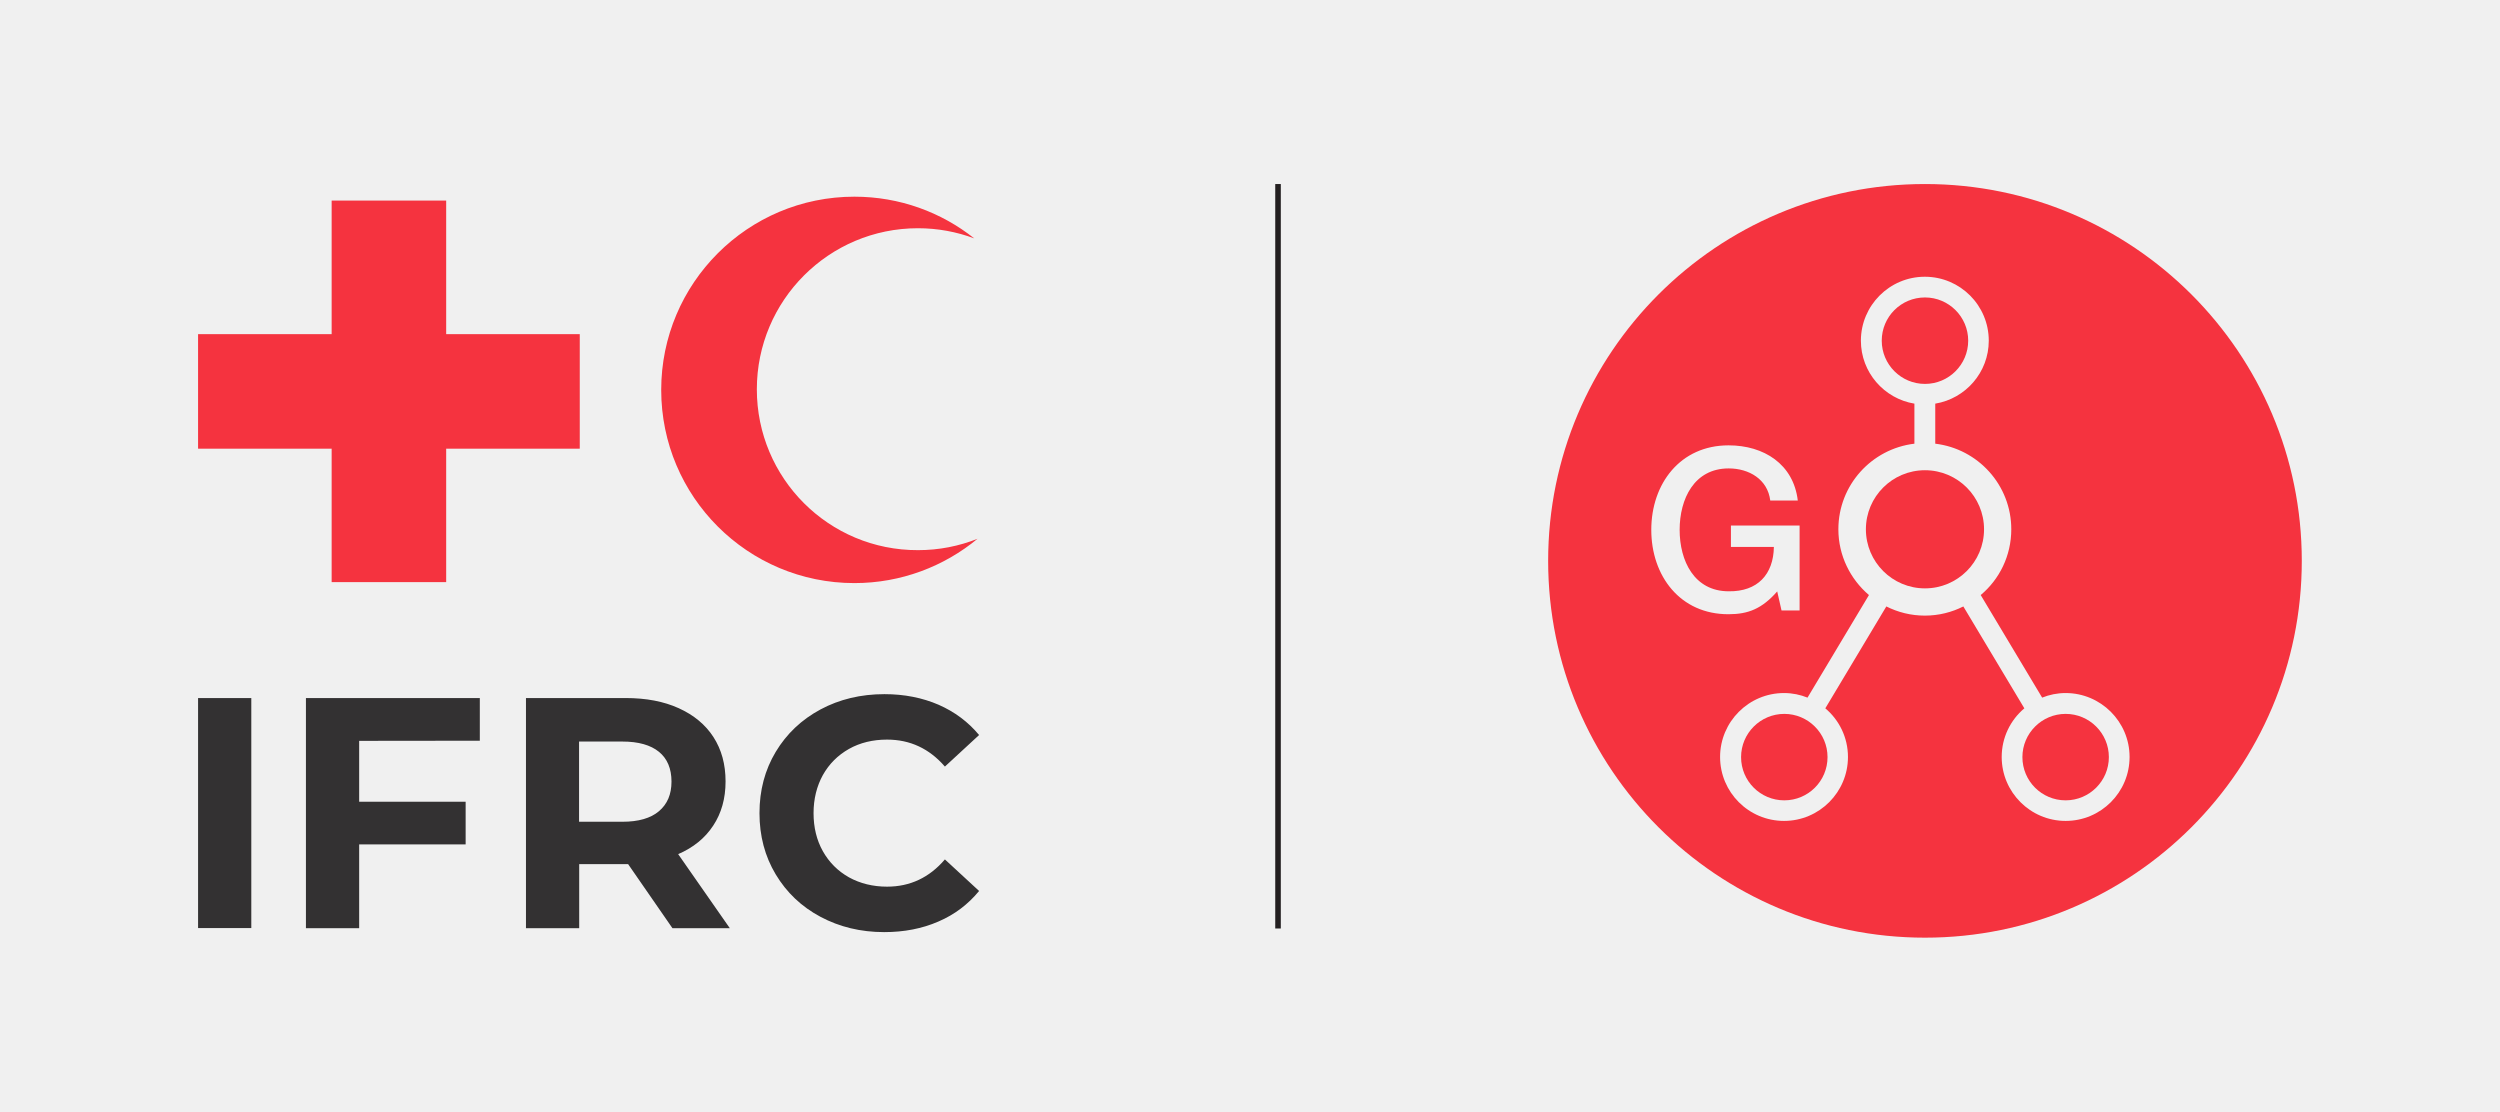
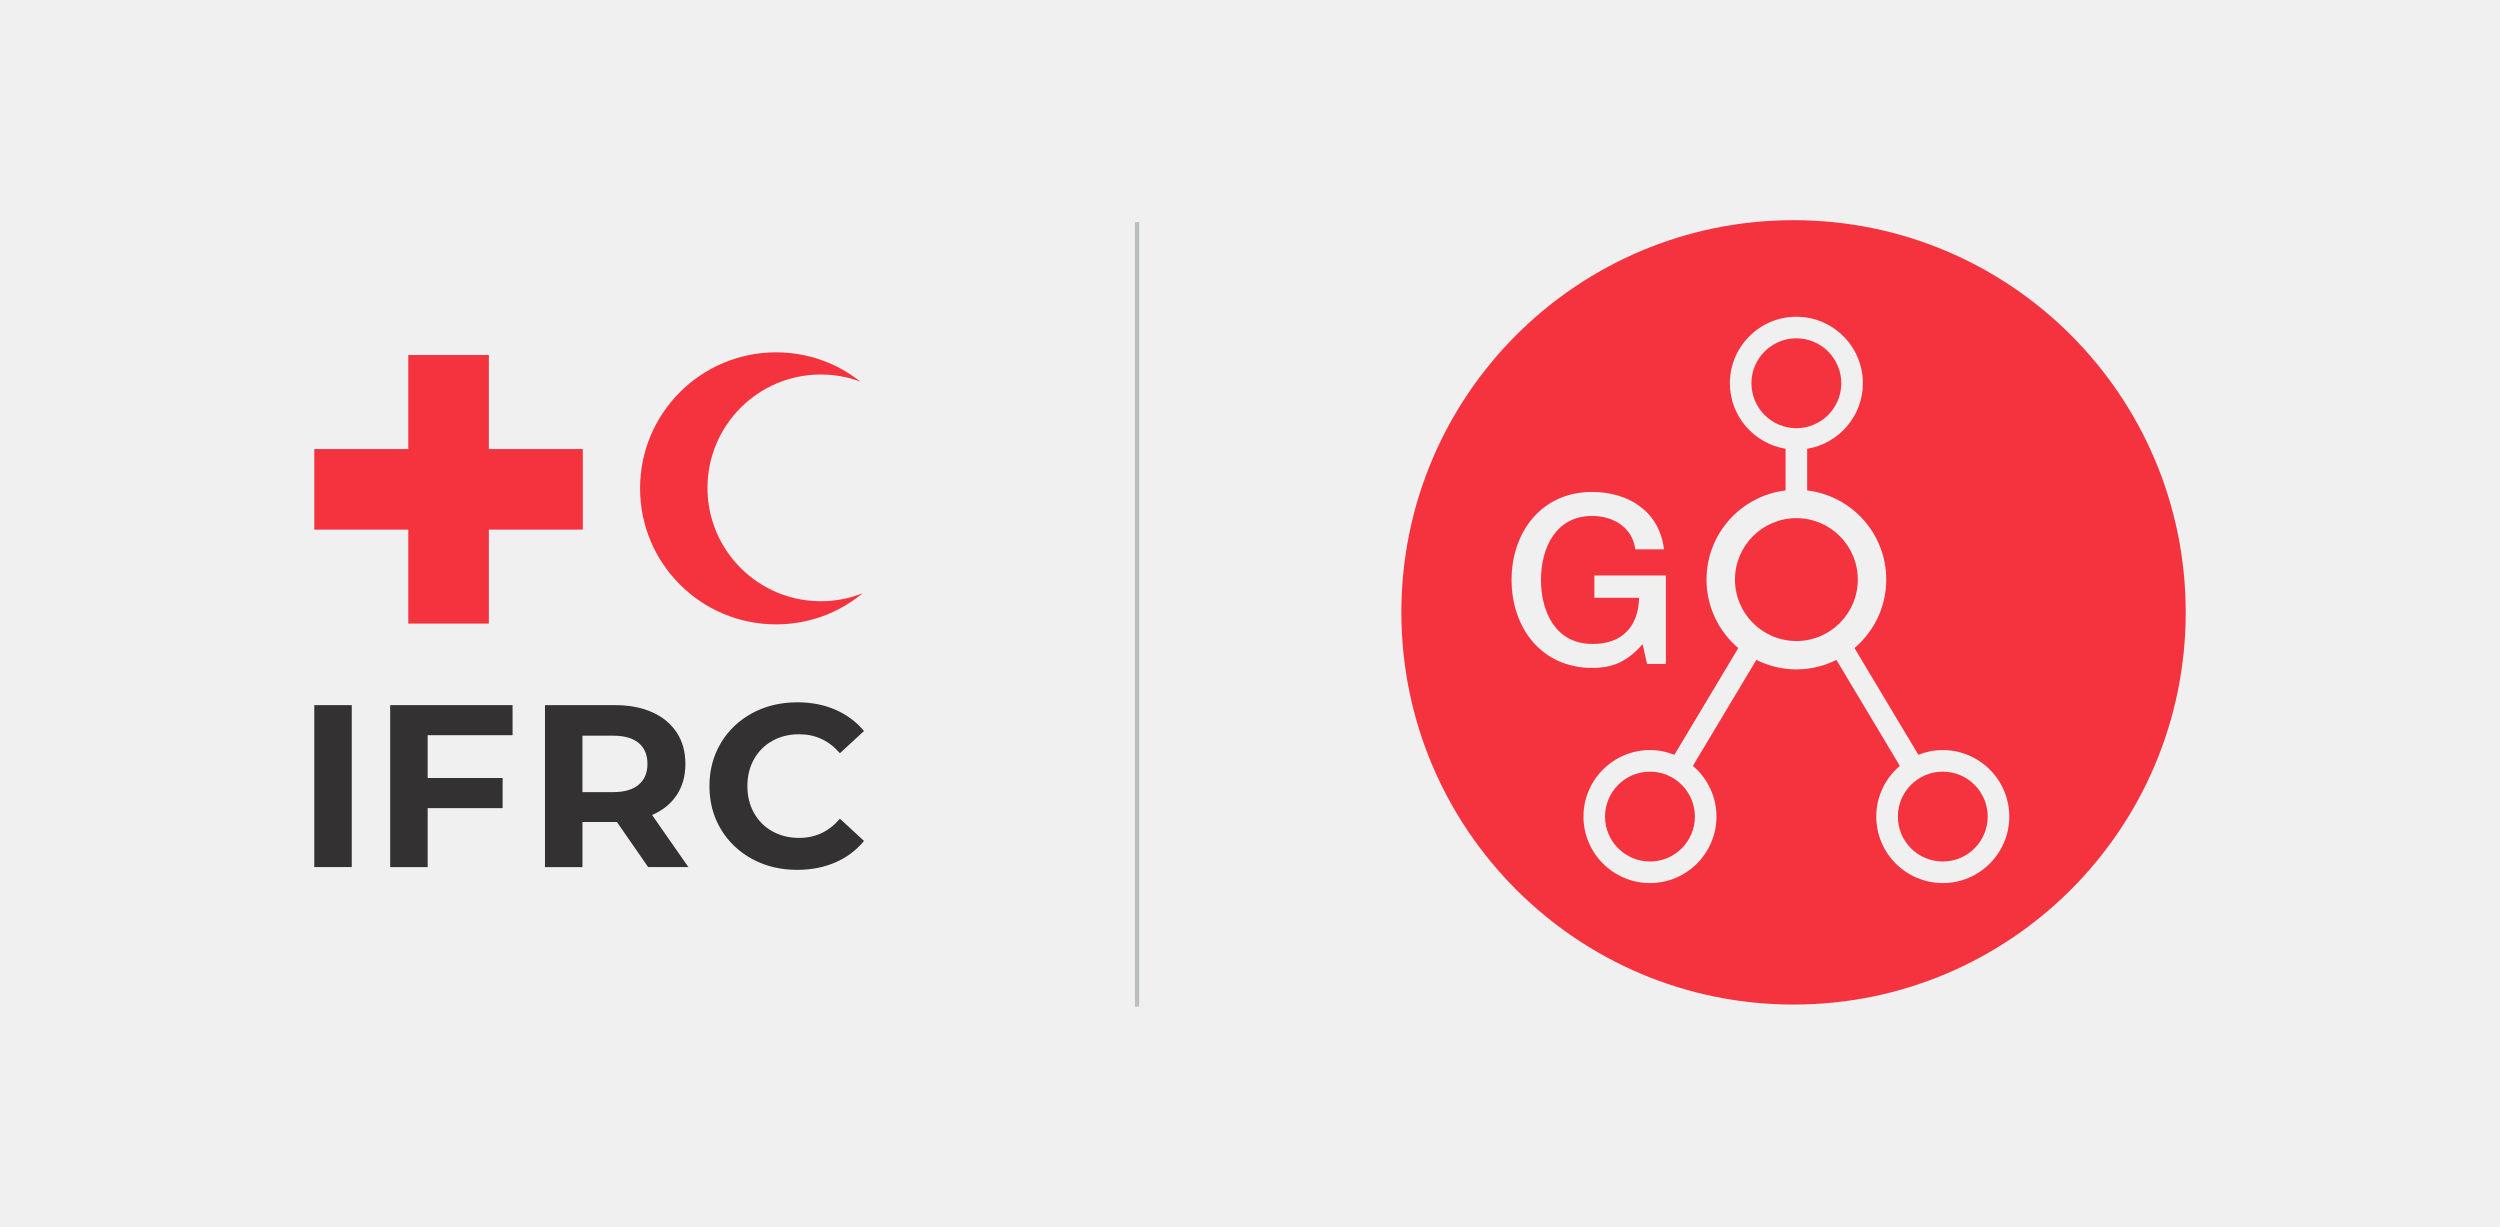
- <svg xmlns="http://www.w3.org/2000/svg" version="1.1" id="Layer_1" x="0px" y="0px" viewBox="0 0 1798.6 800" style="enable-background:new 0 0 1798.6 800;" xml:space="preserve">
-   <defs id="defs3861" />
-   <style type="text/css" id="style3832">
- 	.st0{fill:none;stroke:#231F20;stroke-width:4;stroke-miterlimit:10;}
+ <svg xmlns="http://www.w3.org/2000/svg" version="1.1" id="Layer_1" x="0px" y="0px" viewBox="0 0 1080 530" style="enable-background:new 0 0 1080 530;" xml:space="preserve">
+   <style type="text/css">
+ 	.st0{fill:#EFEFEF;}
	.st1{fill:#F5333F;}
- 	.st2{fill:#333132;}
+ 	.st2{fill:#BCBEC0;}
+ 	.st3{fill:#FFFFFF;}
+ 	.st4{fill:#333132;}
</style>
-   <g id="g3836" transform="translate(56.66446)">
-     <line class="st0" x1="862.8" y1="132.4" x2="862.8" y2="668" id="line3834" style="fill:none;stroke:#231f20;stroke-width:4;stroke-miterlimit:10" />
-   </g>
-   <g id="g3844">
-     <polygon class="st1" points="238.6,322.8 142.5,322.8 142.5,240.4 238.6,240.4 238.6,240.4 238.6,144.3 321,144.3 321,240.4    321,240.4 417.1,240.4 417.1,322.8 321,322.8 321,322.7 321,418.8 238.6,418.8 238.6,322.7  " id="polygon3838" />
-     <path class="st1" d="M544.5,280.1c0-64,51.9-115.9,115.9-115.9c14.3,0,27.9,2.6,40.5,7.3c-23.7-18.8-53.6-30-86.2-30   c-76.8,0-139,62.3-139,139c0,76.8,62.2,139,139,139c33.6,0,64.5-12,88.6-31.9c-13.3,5.3-27.7,8.2-42.8,8.2   C596.3,396,544.5,344.1,544.5,280.1" id="path3840" />
-     <path class="st2" d="M636.1,670.6c14.3,0,27.3-2.5,39-7.6c11.7-5,21.4-12.4,29.3-22l-24.6-22.7c-11.2,13.1-25.1,19.6-41.6,19.6   c-10.2,0-19.4-2.3-27.4-6.7c-8-4.5-14.3-10.8-18.8-18.8c-4.5-8-6.7-17.2-6.7-27.4s2.3-19.4,6.7-27.4c4.5-8,10.8-14.3,18.8-18.8   c8-4.5,17.2-6.7,27.4-6.7c16.6,0,30.4,6.5,41.6,19.4l24.6-22.7c-7.9-9.5-17.6-16.7-29.2-21.8c-11.6-5-24.6-7.6-38.9-7.6   c-17,0-32.4,3.7-46,11c-13.6,7.3-24.4,17.5-32.2,30.5c-7.8,13-11.7,27.7-11.7,44.1c0,16.4,3.9,31.1,11.7,44.1   c7.8,13,18.5,23.2,32.2,30.5C604,666.9,619.3,670.6,636.1,670.6 M483.1,562.3c0,9.2-3,16.2-9,21.3s-14.8,7.6-26.3,7.6h-31.2v-57.7   h31.2c11.5,0,20.3,2.5,26.3,7.4C480.1,545.8,483.1,553,483.1,562.3 M525,667.7l-37.1-53.2c10.9-4.7,19.3-11.5,25.2-20.5   c5.9-8.9,8.9-19.5,8.9-31.8c0-12.3-2.9-22.9-8.7-31.9c-5.8-9-14.2-15.9-25-20.8c-10.8-4.9-23.5-7.3-38.2-7.3h-71.7v165.6h38.3   v-46.1H450h1.9l31.9,46.1H525z M345.2,532.9v-30.7H220.1v165.6h38.3v-60.3h76.6v-30.7h-76.6v-43.8L345.2,532.9L345.2,532.9z    M142.5,667.7h38.3V502.2h-38.3V667.7z" id="path3842" />
-   </g>
-   <g id="g3856">
-     <path class="st1" d="M1416,245.1c0-17.1-13.9-31.1-31.1-31.1s-31.1,13.9-31.1,31.1c0,17.1,13.9,31.1,31.1,31.1   S1416,262.2,1416,245.1z" id="path3846" />
-     <circle class="st1" cx="1384.9" cy="380.8" r="42.5" id="circle3848" />
-     <path class="st1" d="M1283.7,513.6c-17.1,0-31.1,13.9-31.1,31.1s13.9,31.1,31.1,31.1s31.1-13.9,31.1-31.1   S1300.8,513.6,1283.7,513.6z" id="path3850" />
-     <path class="st1" d="M1486.1,513.6c-17.1,0-31.1,13.9-31.1,31.1s13.9,31.1,31.1,31.1c17.1,0,31.1-13.9,31.1-31.1   S1503.2,513.6,1486.1,513.6z" id="path3852" />
-     <path class="st1" d="M1384.9,132.4c-149.7,0-271.1,121.4-271.1,271.1s121.4,271.1,271.1,271.1S1656,553.2,1656,403.5   S1534.6,132.4,1384.9,132.4z M1188,381.2c0-33.2,20.8-60.8,55.6-60.8c25.4,0,46.7,13.5,49.8,39.7h-19.8   c-1.9-15.3-15.3-23.1-29.9-23.1c-24.9,0-35.3,22-35.3,44.2s10.4,44.2,35.3,44.2c20.8,0.3,32.2-12.2,32.5-31.9h-30.9v-15.4h49.4   v61.1h-13l-3.1-13.7c-10.9,12.4-20.8,16.4-35,16.4C1208.8,442,1188,414.4,1188,381.2z M1486.1,590.6c-25.3,0-46-20.6-46-46   c0-14,6.3-26.6,16.3-35l-43.9-73.3c-8.3,4.2-17.7,6.6-27.7,6.6c-10,0-19.3-2.4-27.7-6.6l-43.9,73.3c10,8.4,16.3,21,16.3,35   c0,25.3-20.6,46-46,46s-46-20.6-46-46c0-25.3,20.6-46,46-46c6,0,11.7,1.2,16.9,3.3l44.2-73.8c-13.4-11.4-22-28.4-22-47.3   c0-31.8,23.9-57.9,54.7-61.6v-28.8c-21.8-3.6-38.5-22.5-38.5-45.3c0-25.3,20.6-46,46-46s46,20.6,46,46c0,22.8-16.7,41.7-38.5,45.3   v28.8c30.8,3.7,54.7,29.8,54.7,61.6c0,19-8.5,36-22,47.3l44.2,73.8c5.2-2.1,10.9-3.3,16.9-3.3c25.3,0,46,20.6,46,46   C1532.1,570,1511.5,590.6,1486.1,590.6z" id="path3854" />
+   <g>
+     <rect x="490.28" y="95.95" class="st2" width="1.85" height="338.93" />
+     <g>
+       <g>
+         <path class="st1" d="M795.44,165.56c0-10.71-8.71-19.41-19.41-19.41c-10.71,0-19.41,8.7-19.41,19.41s8.7,19.42,19.41,19.42     C786.73,184.97,795.44,176.26,795.44,165.56" />
+         <path class="st1" d="M712.79,333.35c-10.71,0-19.42,8.71-19.42,19.42c0,10.7,8.71,19.4,19.42,19.4c10.7,0,19.41-8.7,19.41-19.4     C732.2,342.06,723.49,333.35,712.79,333.35" />
+         <path class="st1" d="M776.04,223.84c-14.66,0-26.53,11.89-26.53,26.55c0,14.65,11.88,26.53,26.53,26.53s26.53-11.89,26.53-26.53     C802.57,235.72,790.69,223.84,776.04,223.84" />
+         <path class="st1" d="M839.28,333.35c-10.7,0-19.41,8.71-19.41,19.42c0,10.7,8.7,19.4,19.41,19.4c10.7,0,19.41-8.7,19.41-19.4     C858.69,342.06,849.98,333.35,839.28,333.35" />
+         <path class="st1" d="M839.28,381.49c-15.84,0-28.73-12.89-28.73-28.73c0-8.77,3.97-16.63,10.19-21.9l-27.41-45.78     c-5.21,2.6-11.06,4.1-17.29,4.1c-6.23,0-12.08-1.5-17.3-4.1l-27.41,45.78c6.23,5.27,10.18,13.13,10.18,21.9     c0,15.84-12.88,28.73-28.72,28.73s-28.73-12.89-28.73-28.73s12.89-28.73,28.73-28.73c3.72,0,7.28,0.74,10.55,2.04l27.6-46.11     c-8.39-7.12-13.72-17.72-13.72-29.58c0-19.86,14.92-36.21,34.16-38.51v-18c-13.63-2.23-24.07-14.06-24.07-28.31     c0-15.84,12.89-28.73,28.73-28.73c15.84,0,28.72,12.89,28.72,28.73c0,14.25-10.44,26.08-24.06,28.31v18     c19.25,2.31,34.16,18.65,34.16,38.51c0,11.87-5.34,22.47-13.73,29.58l27.61,46.11c3.27-1.3,6.83-2.04,10.55-2.04     c15.84,0,28.72,12.89,28.72,28.73S855.12,381.49,839.28,381.49 M653,250.53c0-20.73,13-38.01,34.75-38.01     c15.85,0,29.16,8.45,31.09,24.8h-12.4c-1.21-9.54-9.54-14.43-18.69-14.43c-15.56,0-22.05,13.71-22.05,27.64     s6.49,27.64,22.05,27.64c13,0.21,20.11-7.62,20.32-19.91h-19.3v-9.66h30.89v38.21h-8.13l-1.93-8.53     c-6.81,7.72-13,10.26-21.84,10.26C666.01,288.54,653,271.27,653,250.53 M774.81,95.12c-93.56,0-169.42,75.85-169.42,169.43     c0,93.56,75.86,169.42,169.42,169.42c93.57,0,169.42-75.86,169.42-169.42C944.23,170.97,868.38,95.12,774.81,95.12" />
+       </g>
+       <g>
+         <polygon class="st1" points="176.38,228.8 135.78,228.8 135.78,193.99 176.38,193.99 176.38,193.97 176.38,153.37 211.18,153.37      211.18,193.97 211.18,193.99 251.78,193.99 251.78,228.79 211.18,228.79 211.18,228.78 211.18,269.39 176.38,269.39      176.38,228.78    " />
+         <path class="st1" d="M305.63,210.76c0-27.04,21.92-48.97,48.97-48.97c6.02,0,11.79,1.09,17.11,3.08     c-10.02-7.93-22.67-12.66-36.44-12.66c-32.45,0-58.76,26.31-58.76,58.76c0,32.45,26.3,58.76,58.76,58.76     c14.23,0,27.27-5.05,37.43-13.46c-5.61,2.23-11.71,3.46-18.11,3.46C327.55,259.73,305.63,237.8,305.63,210.76" />
+         <path class="st4" d="M344.36,375.78c6.06,0,11.56-1.07,16.49-3.2c4.93-2.14,9.06-5.23,12.39-9.3l-10.39-9.6     c-4.73,5.53-10.6,8.3-17.59,8.3c-4.33,0-8.19-0.95-11.6-2.85c-3.4-1.9-6.04-4.55-7.94-7.94c-1.9-3.4-2.85-7.26-2.85-11.6     s0.95-8.2,2.85-11.6c1.9-3.4,4.55-6.04,7.94-7.94c3.4-1.9,7.26-2.85,11.6-2.85c7,0,12.86,2.73,17.59,8.19l10.39-9.59     c-3.33-4-7.45-7.06-12.34-9.2c-4.9-2.13-10.38-3.2-16.44-3.2c-7.2,0-13.68,1.55-19.44,4.65c-5.76,3.1-10.3,7.4-13.59,12.9     c-3.29,5.49-4.95,11.71-4.95,18.64c0,6.93,1.65,13.14,4.95,18.64c3.3,5.5,7.83,9.79,13.59,12.9     C330.78,374.23,337.23,375.78,344.36,375.78 M279.7,330c0,3.87-1.27,6.87-3.8,9c-2.53,2.14-6.23,3.2-11.09,3.2h-13.2v-24.39h13.2     c4.86,0,8.56,1.05,11.09,3.15C278.43,323.06,279.7,326.07,279.7,330 M297.39,374.58l-15.69-22.49c4.6-2,8.15-4.88,10.65-8.64     c2.5-3.76,3.74-8.24,3.74-13.44c0-5.19-1.23-9.69-3.7-13.49c-2.46-3.8-5.98-6.73-10.54-8.8c-4.57-2.06-9.94-3.1-16.14-3.1h-30.28     v69.97h16.19v-19.49h14.09h0.8L280,374.58H297.39z M221.43,317.61v-12.99h-52.87v69.97h16.19v-25.49h32.38V336.1h-32.38v-18.49     H221.43z M135.77,374.58h16.19v-69.96h-16.19V374.58z" />
+       </g>
+     </g>
  </g>
</svg>
